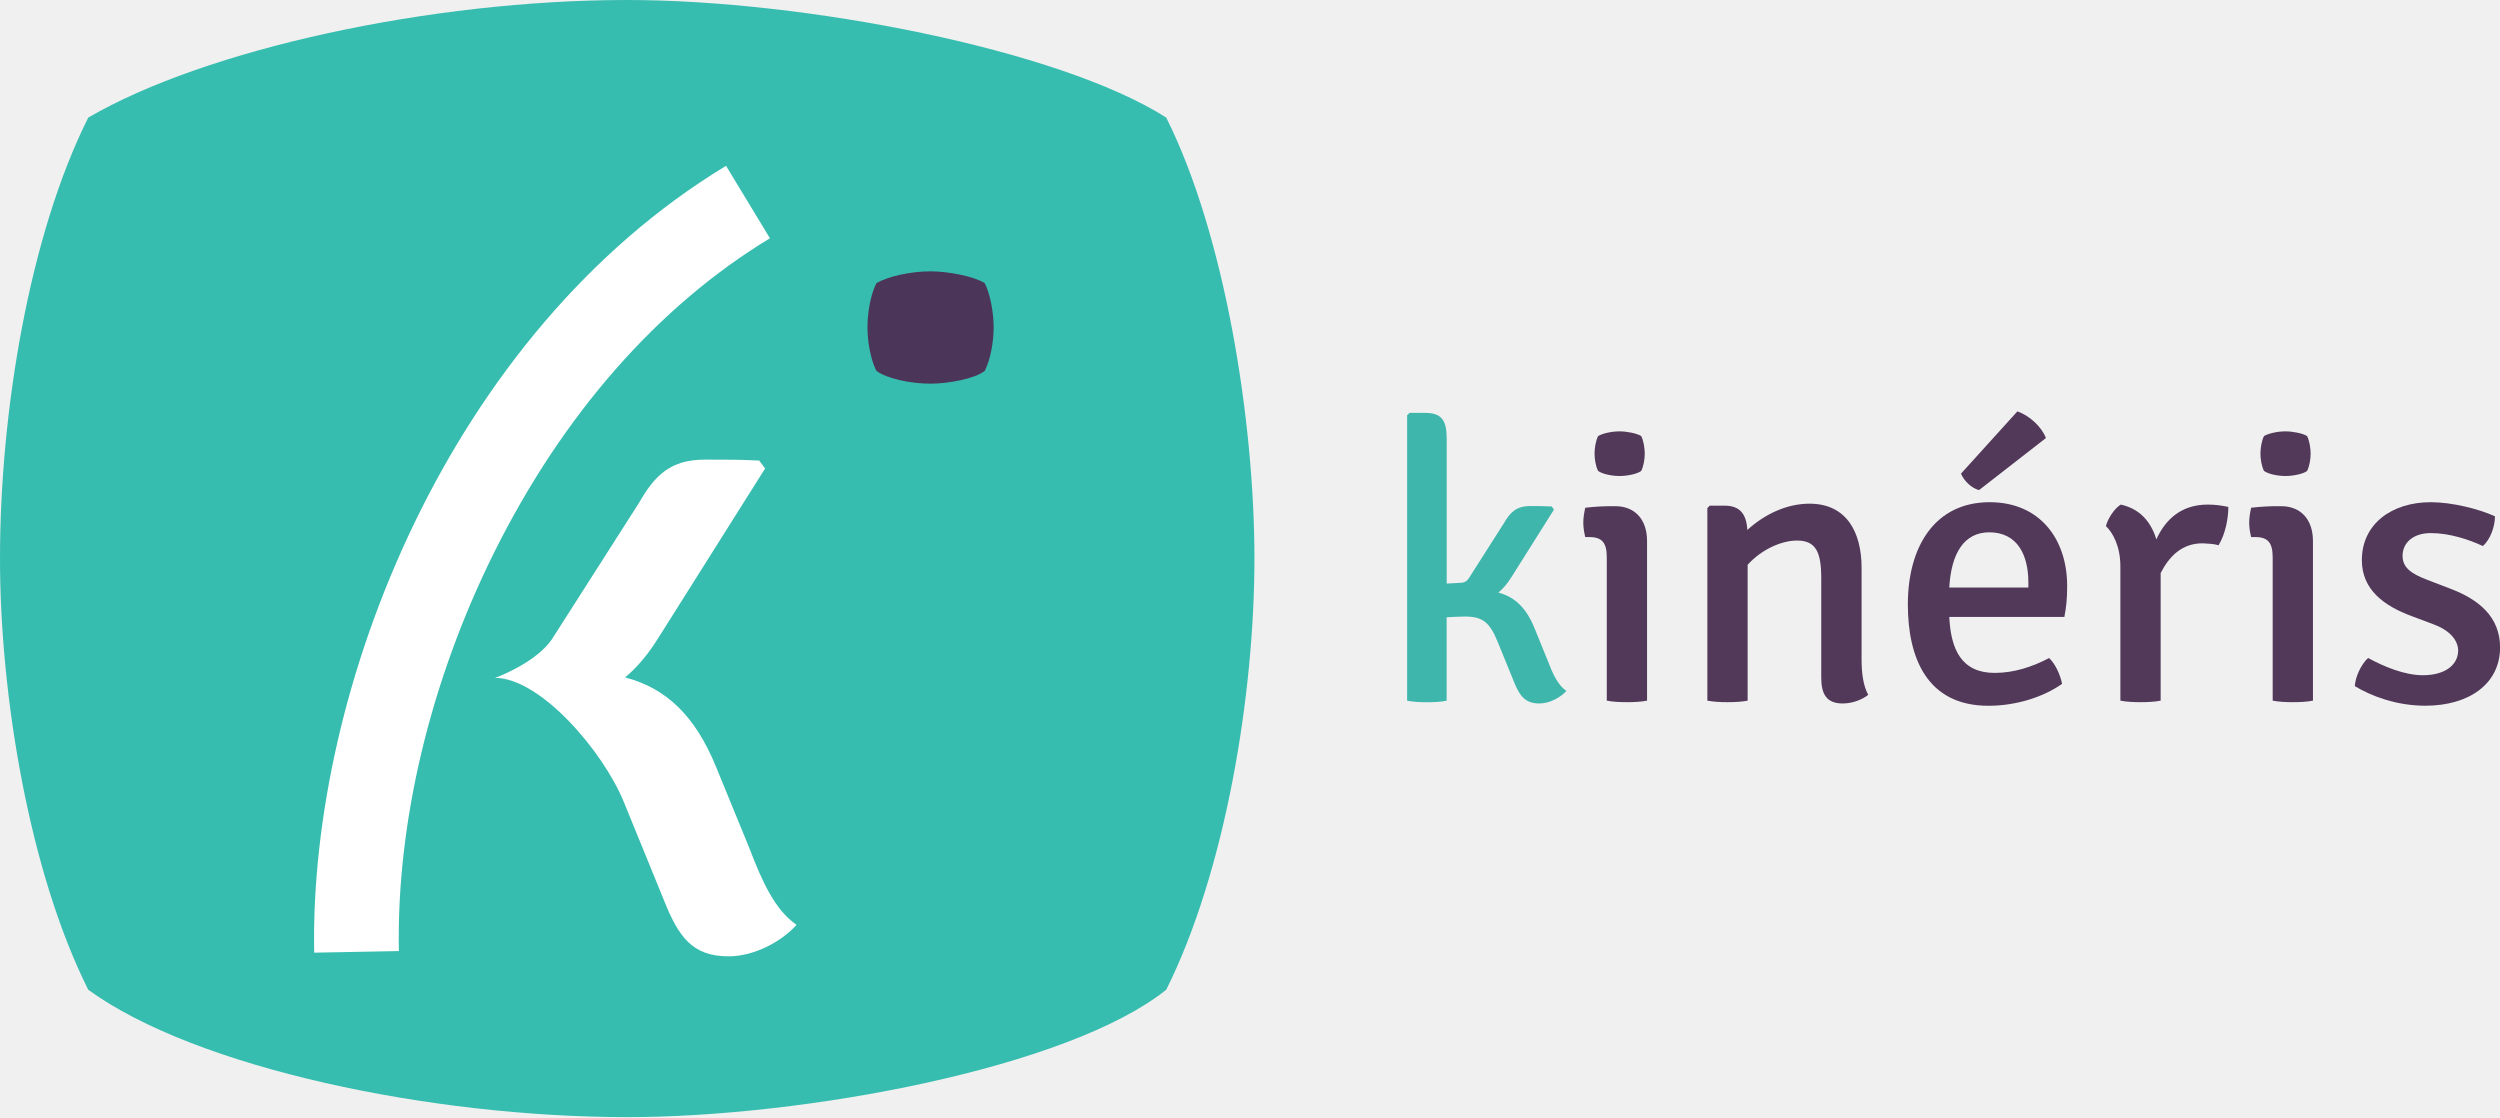
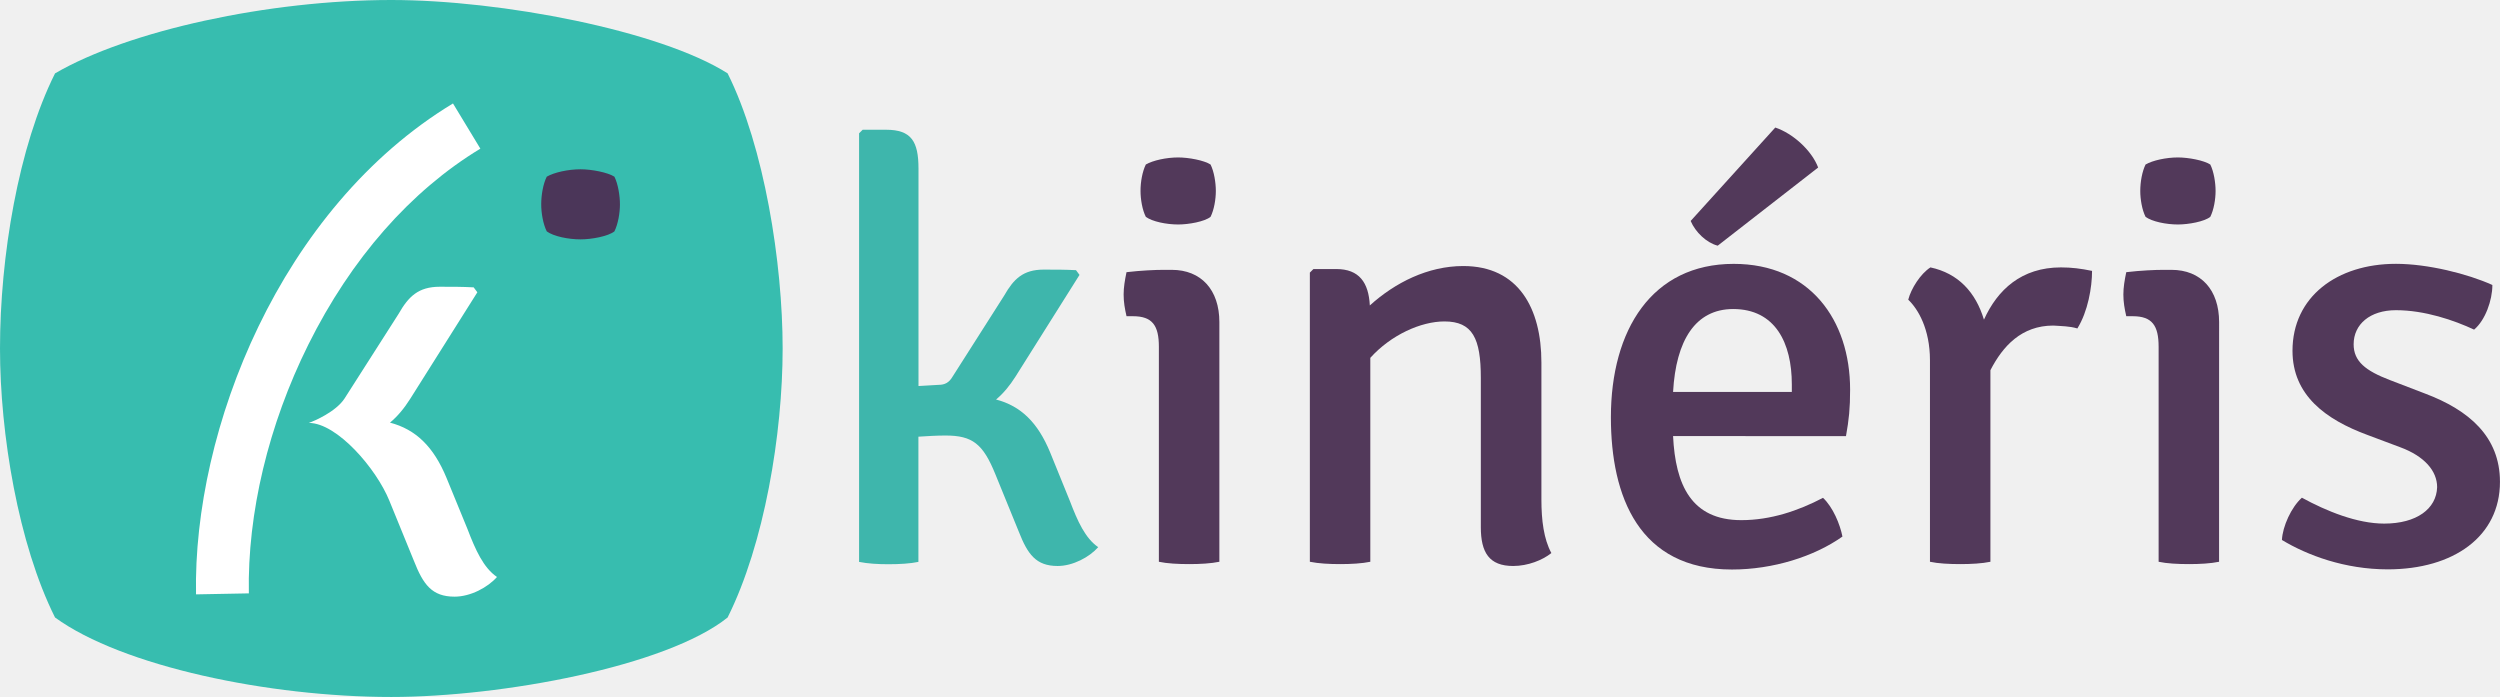
- <svg xmlns="http://www.w3.org/2000/svg" version="1.1" id="Calque_1" x="0px" y="0px" viewBox="0 0 388.54 173.62" style="enable-background:new 0 0 388.54 173.62;" xml:space="preserve">
+ <svg xmlns="http://www.w3.org/2000/svg" version="1.1" id="Calque_1" x="0px" y="0px" viewBox="0 0 622.76 173.62" style="enable-background:new 0 0 622.76 173.62;" xml:space="preserve">
  <style type="text/css">
	.st0{fill:#37BDAF;}
	.st1{fill:#FFFFFF;}
	.st2{fill:#4B3659;}
	.st3{fill:#3EB6AC;}
	.st4{fill:#52395A;}
</style>
  <g>
    <g>
-       <path class="st0" d="M0,86.81c0,21.32,4.57,48.74,13.71,67.01c16.75,12.18,53.3,19.8,83.77,19.8c27.41,0,68.54-7.61,83.77-19.8    c9.14-18.28,13.71-45.69,13.71-67.01c0-21.32-4.57-50.26-13.71-68.54C164.48,7.62,124.89,0,97.47,0    C67.01,0,31.98,7.62,13.71,18.28C4.57,36.55,0,63.97,0,86.81" />
+       <path class="st0" d="M0,86.81c0,21.32,4.57,48.74,13.71,67.01c16.75,12.18,53.3,19.8,83.77,19.8c27.41,0,68.54-7.61,83.77-19.8    c9.14-18.28,13.71-45.69,13.71-67.01s-4.57-50.26-13.71-68.54C164.48,7.62,124.89,0,97.47,0C67.01,0,31.98,7.62,13.71,18.28    C4.57,36.55,0,63.97,0,86.81" />
      <path class="st1" d="M76.92,105.35c7.05,0,16.85,11.42,20.07,19.38l6.13,15.01c2.3,5.82,4.44,8.89,10.11,8.89    c3.98,0,8.27-2.3,10.57-4.9c-3.37-2.3-5.36-6.74-7.35-11.95l-5.21-12.71c-3.22-7.81-7.66-12.1-14.09-13.79    c1.84-1.53,3.52-3.52,5.06-5.97l16.7-26.5l-0.92-1.23c-2.91-0.15-5.21-0.15-8.43-0.15c-5.36,0-7.81,2.45-10.26,6.74L85.8,99.31    C83.63,102.59,78.26,104.9,76.92,105.35" />
      <path class="st1" d="M48.83,148.06c-0.78-41.03,20.95-96.21,64.01-122.29l6.82,11.26C102.27,47.56,87.45,64.44,76.8,85.86    c-9.93,19.98-15.19,41.98-14.81,61.95L48.83,148.06z" />
-       <path class="st2" d="M134.82,50.9c0,2.15,0.46,4.9,1.38,6.74c1.68,1.23,5.36,1.99,8.42,1.99c2.76,0,6.89-0.77,8.43-1.99    c0.92-1.84,1.38-4.6,1.38-6.74c0-2.14-0.46-5.05-1.38-6.89c-1.68-1.07-5.67-1.84-8.43-1.84c-3.06,0-6.59,0.77-8.42,1.84    C135.28,45.84,134.82,48.6,134.82,50.9" />
+       <path class="st2" d="M134.82,50.9c0,2.15,0.46,4.9,1.38,6.74c1.68,1.23,5.36,1.99,8.42,1.99c2.76,0,6.89-0.77,8.43-1.99    c0.92-1.84,1.38-4.6,1.38-6.74s-0.46-5.05-1.38-6.89c-1.68-1.07-5.67-1.84-8.43-1.84c-3.06,0-6.59,0.77-8.42,1.84    C135.28,45.84,134.82,48.6,134.82,50.9" />
    </g>
    <g>
      <g>
-         <path class="st3" d="M240.52,102.63c0.79,2.07,1.58,3.83,2.92,4.75c-0.91,1.03-2.62,1.95-4.2,1.95c-2.25,0-3.1-1.22-4.01-3.53     l-2.43-5.96c-1.28-3.16-2.37-4.02-5.17-4.02c-0.91,0-1.83,0.06-2.8,0.12v12.96c-0.85,0.18-1.95,0.24-3.1,0.24     c-1.09,0-2.13-0.06-3.04-0.24V64.54l0.37-0.37h2.43c2.62,0,3.35,1.22,3.35,4.02V90.7l2.07-0.12c0.67,0,1.1-0.24,1.46-0.85     l5.35-8.4c0.97-1.7,1.95-2.68,4.08-2.68c1.28,0,2.19,0,3.35,0.06l0.36,0.49l-6.63,10.53c-0.61,0.97-1.28,1.76-2.01,2.37     c2.56,0.67,4.32,2.37,5.6,5.48L240.52,102.63z" />
+         <path class="st3" d="M266.54,124.87c1.9,4.98,3.8,9.22,7.03,11.43c-2.19,2.48-6.3,4.69-10.11,4.69c-5.41,0-7.46-2.94-9.65-8.49     l-5.85-14.34c-3.08-7.6-5.7-9.67-12.44-9.67c-2.19,0-4.4,0.14-6.74,0.29v31.19c-2.05,0.43-4.69,0.58-7.46,0.58     c-2.62,0-5.13-0.14-7.32-0.58V33.21l0.89-0.89h5.85c6.3,0,8.06,2.94,8.06,9.67v54.17l4.98-0.29c1.61,0,2.65-0.58,3.51-2.05     l12.87-20.21c2.33-4.09,4.69-6.45,9.82-6.45c3.08,0,5.27,0,8.06,0.14l0.87,1.18l-15.95,25.34c-1.47,2.33-3.08,4.24-4.84,5.7     c6.16,1.61,10.4,5.7,13.48,13.19L266.54,124.87z" />
      </g>
      <g>
-         <path class="st4" d="M255.98,108.89c-0.85,0.18-2.01,0.24-3.1,0.24c-1.16,0-2.31-0.06-3.16-0.24V86.63     c0-2.19-0.67-3.16-2.68-3.16h-0.67c-0.18-0.79-0.3-1.46-0.3-2.25c0-0.73,0.12-1.46,0.3-2.31c1.52-0.18,2.98-0.24,3.83-0.24h0.85     c3.04,0,4.93,2.07,4.93,5.41V108.89z M248.37,67.77c0.73-0.43,2.13-0.73,3.35-0.73c1.09,0,2.68,0.3,3.35,0.73     c0.37,0.73,0.55,1.89,0.55,2.74s-0.18,1.95-0.55,2.68c-0.61,0.49-2.25,0.79-3.35,0.79c-1.22,0-2.68-0.3-3.35-0.79     c-0.37-0.73-0.55-1.83-0.55-2.68C247.82,69.59,248.01,68.5,248.37,67.77z" />
-         <path class="st4" d="M289.32,102.45c0,2.13,0.24,4.08,1.03,5.54c-0.91,0.73-2.43,1.34-3.95,1.34c-2.49,0-3.35-1.4-3.35-4.02     V89.85c0-4.08-0.85-5.84-3.77-5.84c-2.43,0-5.54,1.4-7.67,3.77v21.11c-0.85,0.18-2.01,0.24-3.1,0.24c-1.16,0-2.25-0.06-3.16-0.24     V78.96l0.37-0.37h2.37c2.37,0,3.35,1.4,3.47,3.77c2.62-2.37,6.02-4.08,9.67-4.08c5.72,0,8.09,4.38,8.09,9.98V102.45z" />
-         <path class="st4" d="M302.95,95.88c0.24,5.05,1.89,8.7,7.06,8.7c3.04,0,5.9-0.97,8.46-2.31c1.03,0.97,1.76,2.74,2.01,4.01     c-2.92,2.07-7.18,3.41-11.44,3.41c-9.61,0-12.53-7.54-12.53-15.76c0-9.06,4.26-15.88,12.71-15.88c7.85,0,12.05,5.78,12.05,13.02     c0,1.95-0.12,3.1-0.43,4.81H302.95z M302.95,91.31h12.29v-0.79c0-4.26-1.7-7.79-6.08-7.79     C305.26,82.74,303.25,85.96,302.95,91.31z M313.53,63.94c1.83,0.61,3.77,2.37,4.44,4.14l-10.4,8.09c-1.16-0.3-2.31-1.4-2.8-2.56     L313.53,63.94z" />
-         <path class="st4" d="M329.59,78.42c2.86,0.61,4.68,2.55,5.54,5.41c1.4-3.1,3.89-5.41,7.97-5.41c1.09,0,2.07,0.12,3.22,0.36     c0,1.7-0.43,4.2-1.52,5.96c-0.79-0.24-1.64-0.24-2.49-0.3c-3.29,0-5.23,2.13-6.51,4.62v19.83c-0.85,0.18-2.01,0.24-3.1,0.24     c-1.16,0-2.31-0.06-3.16-0.24V88.03c0-3.22-1.22-5.29-2.25-6.27C327.59,80.61,328.56,79.08,329.59,78.42z" />
-         <path class="st4" d="M359.47,108.89c-0.85,0.18-2.01,0.24-3.1,0.24c-1.16,0-2.31-0.06-3.16-0.24V86.63     c0-2.19-0.67-3.16-2.68-3.16h-0.67c-0.18-0.79-0.3-1.46-0.3-2.25c0-0.73,0.12-1.46,0.3-2.31c1.52-0.18,2.98-0.24,3.83-0.24h0.85     c3.04,0,4.93,2.07,4.93,5.41V108.89z M351.86,67.77c0.73-0.43,2.13-0.73,3.35-0.73c1.09,0,2.68,0.3,3.35,0.73     c0.37,0.73,0.55,1.89,0.55,2.74s-0.18,1.95-0.55,2.68c-0.61,0.49-2.25,0.79-3.35,0.79c-1.22,0-2.68-0.3-3.35-0.79     c-0.37-0.73-0.55-1.83-0.55-2.68C351.31,69.59,351.5,68.5,351.86,67.77z" />
-         <path class="st4" d="M368.04,102.26c2.56,1.4,5.72,2.68,8.52,2.68c3.35,0,5.41-1.52,5.48-3.77c0-1.7-1.34-3.22-3.83-4.14     l-3.41-1.28c-4.26-1.58-7.73-4.08-7.73-8.7c0-5.6,4.62-9,10.71-9c3.29,0,7.42,1.03,9.98,2.19c0,1.58-0.73,3.65-1.89,4.62     c-2.07-0.97-5.11-2.01-8.09-2.01c-2.68,0-4.38,1.46-4.38,3.53c0,1.76,1.22,2.74,3.77,3.71l3.65,1.4c4.5,1.7,7.73,4.44,7.73,9.13     c0,5.66-4.81,9.06-11.62,9.06c-4.44,0-8.33-1.46-10.95-3.04C366.04,105.24,366.95,103.24,368.04,102.26z" />
+         <path class="st4" d="M303.74,139.94c-2.05,0.43-4.84,0.58-7.46,0.58c-2.79,0-5.56-0.14-7.6-0.58V86.37c0-5.27-1.61-7.6-6.45-7.6     h-1.61c-0.43-1.9-0.72-3.51-0.72-5.41c0-1.76,0.29-3.51,0.72-5.56c3.66-0.43,7.17-0.58,9.22-0.58h2.05     c7.32,0,11.86,4.98,11.86,13.02V139.94z M285.43,40.98c1.76-1.03,5.13-1.76,8.06-1.76c2.62,0,6.45,0.72,8.06,1.76     c0.89,1.76,1.32,4.55,1.32,6.59s-0.43,4.69-1.32,6.45c-1.47,1.18-5.41,1.9-8.06,1.9c-2.94,0-6.45-0.72-8.06-1.9     c-0.89-1.76-1.32-4.4-1.32-6.45C284.1,45.36,284.56,42.74,285.43,40.98z" />
+         <path class="st4" d="M383.97,124.44c0,5.13,0.58,9.82,2.48,13.33c-2.19,1.76-5.85,3.22-9.51,3.22c-5.99,0-8.06-3.37-8.06-9.67     v-37.2c0-9.82-2.05-14.05-9.07-14.05c-5.85,0-13.33,3.37-18.46,9.07v50.8c-2.05,0.43-4.84,0.58-7.46,0.58     c-2.79,0-5.41-0.14-7.6-0.58V67.91l0.89-0.89h5.7c5.7,0,8.06,3.37,8.35,9.07c6.3-5.7,14.49-9.82,23.27-9.82     c13.76,0,19.47,10.54,19.47,24.02L383.97,124.44L383.97,124.44z" />
+         <path class="st4" d="M416.77,108.63c0.58,12.15,4.55,20.94,16.99,20.94c7.32,0,14.2-2.33,20.36-5.56     c2.48,2.33,4.24,6.59,4.84,9.65c-7.03,4.98-17.28,8.21-27.53,8.21c-23.13,0-30.15-18.14-30.15-37.93     c0-21.8,10.25-38.21,30.59-38.21c18.89,0,29,13.91,29,31.33c0,4.69-0.29,7.46-1.03,11.58     C459.82,108.63,416.77,108.63,416.77,108.63z M416.77,97.63h29.58v-1.9c0-10.25-4.09-18.75-14.63-18.75     C422.33,77.01,417.49,84.76,416.77,97.63z M442.23,31.77c4.4,1.47,9.07,5.7,10.68,9.96L427.89,61.2     c-2.79-0.72-5.56-3.37-6.74-6.16L442.23,31.77z" />
+         <path class="st4" d="M480.88,66.61c6.88,1.47,11.26,6.14,13.33,13.02c3.37-7.46,9.36-13.02,19.18-13.02     c2.62,0,4.98,0.29,7.75,0.87c0,4.09-1.03,10.11-3.66,14.34c-1.9-0.58-3.95-0.58-5.99-0.72c-7.92,0-12.59,5.13-15.67,11.12v47.72     c-2.05,0.43-4.84,0.58-7.46,0.58c-2.79,0-5.56-0.14-7.6-0.58v-50.2c0-7.75-2.94-12.73-5.41-15.09     C476.07,71.88,478.4,68.2,480.88,66.61z" />
+         <path class="st4" d="M552.78,139.94c-2.05,0.43-4.84,0.58-7.46,0.58c-2.79,0-5.56-0.14-7.6-0.58V86.37c0-5.27-1.61-7.6-6.45-7.6     h-1.61c-0.43-1.9-0.72-3.51-0.72-5.41c0-1.76,0.29-3.51,0.72-5.56c3.66-0.43,7.17-0.58,9.22-0.58h2.05     c7.32,0,11.86,4.98,11.86,13.02L552.78,139.94L552.78,139.94z M534.47,40.98c1.76-1.03,5.13-1.76,8.06-1.76     c2.62,0,6.45,0.72,8.06,1.76c0.89,1.76,1.32,4.55,1.32,6.59s-0.43,4.69-1.32,6.45c-1.47,1.18-5.41,1.9-8.06,1.9     c-2.94,0-6.45-0.72-8.06-1.9c-0.89-1.76-1.32-4.4-1.32-6.45C533.15,45.36,533.6,42.74,534.47,40.98z" />
+         <path class="st4" d="M573.41,123.98c6.16,3.37,13.76,6.45,20.5,6.45c8.06,0,13.02-3.66,13.19-9.07c0-4.09-3.22-7.75-9.22-9.96     l-8.21-3.08c-10.25-3.8-18.6-9.82-18.6-20.94c0-13.48,11.12-21.66,25.77-21.66c7.92,0,17.86,2.48,24.02,5.27     c0,3.8-1.76,8.78-4.55,11.12c-4.98-2.33-12.3-4.84-19.47-4.84c-6.45,0-10.54,3.51-10.54,8.49c0,4.24,2.94,6.59,9.07,8.93     l8.78,3.37c10.83,4.09,18.6,10.68,18.6,21.97c0,13.62-11.58,21.8-27.96,21.8c-10.68,0-20.05-3.51-26.35-7.32     C568.59,131.15,570.78,126.34,573.41,123.98z" />
      </g>
    </g>
  </g>
</svg>
